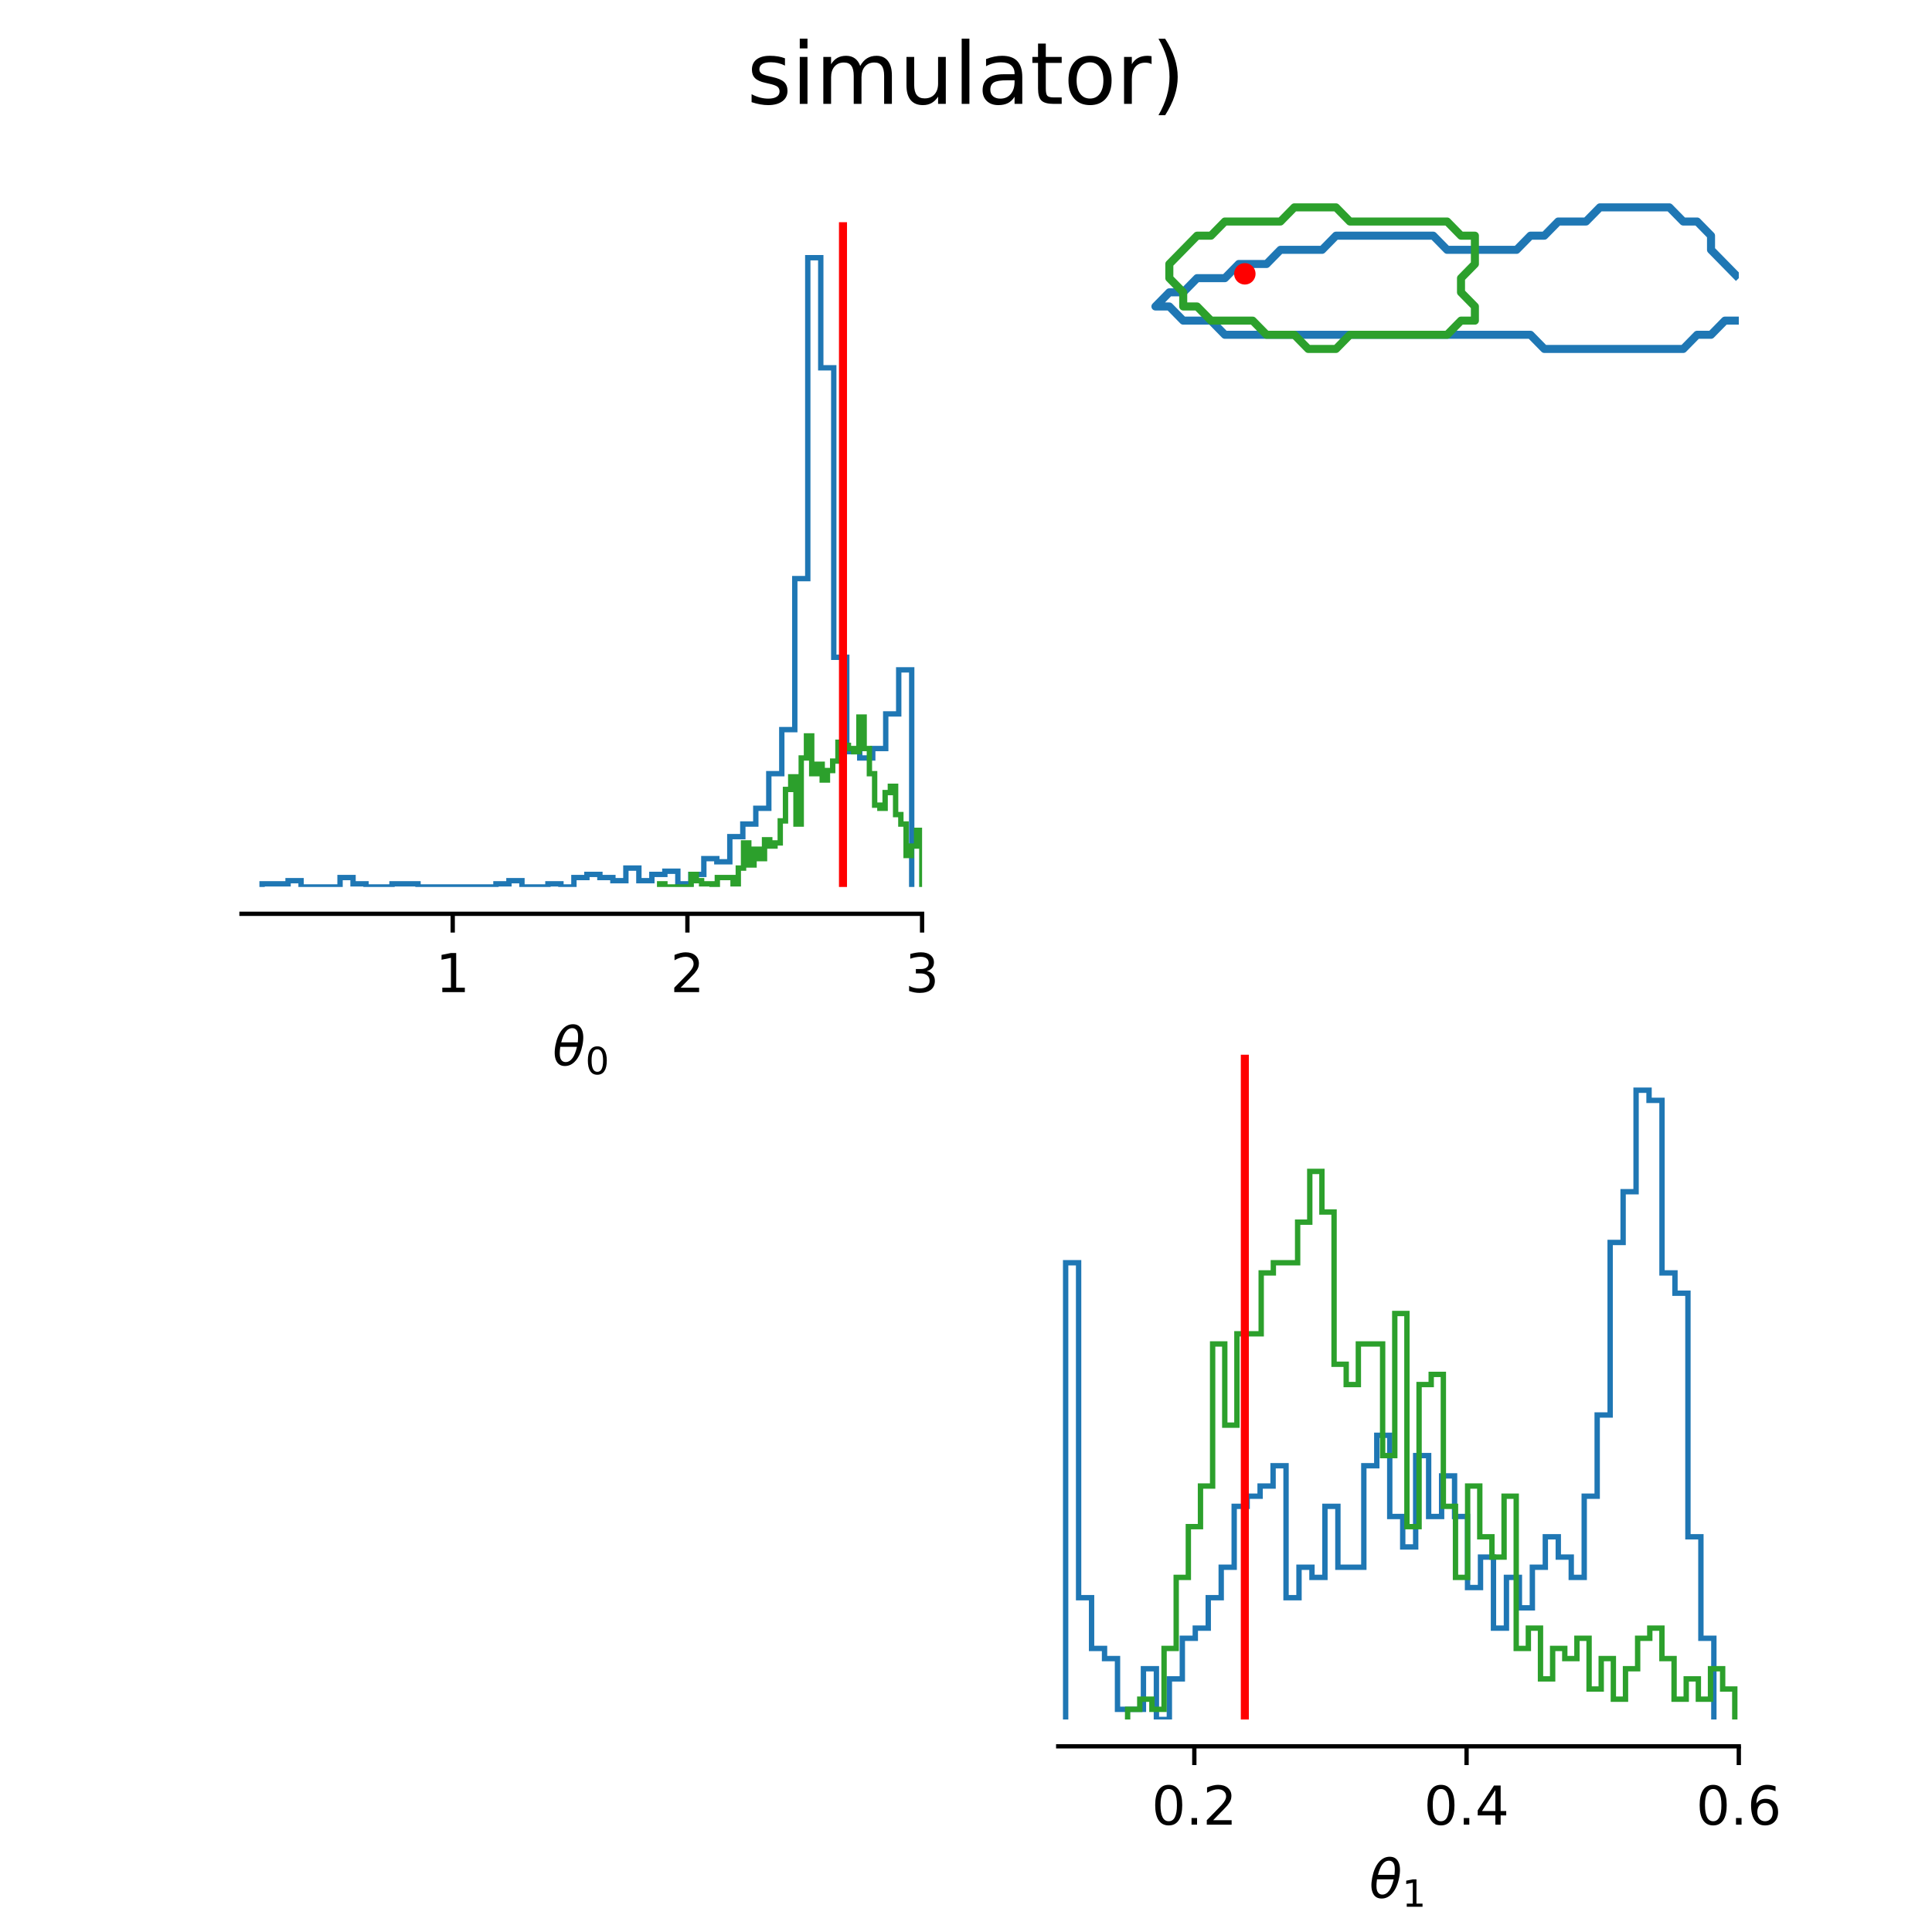
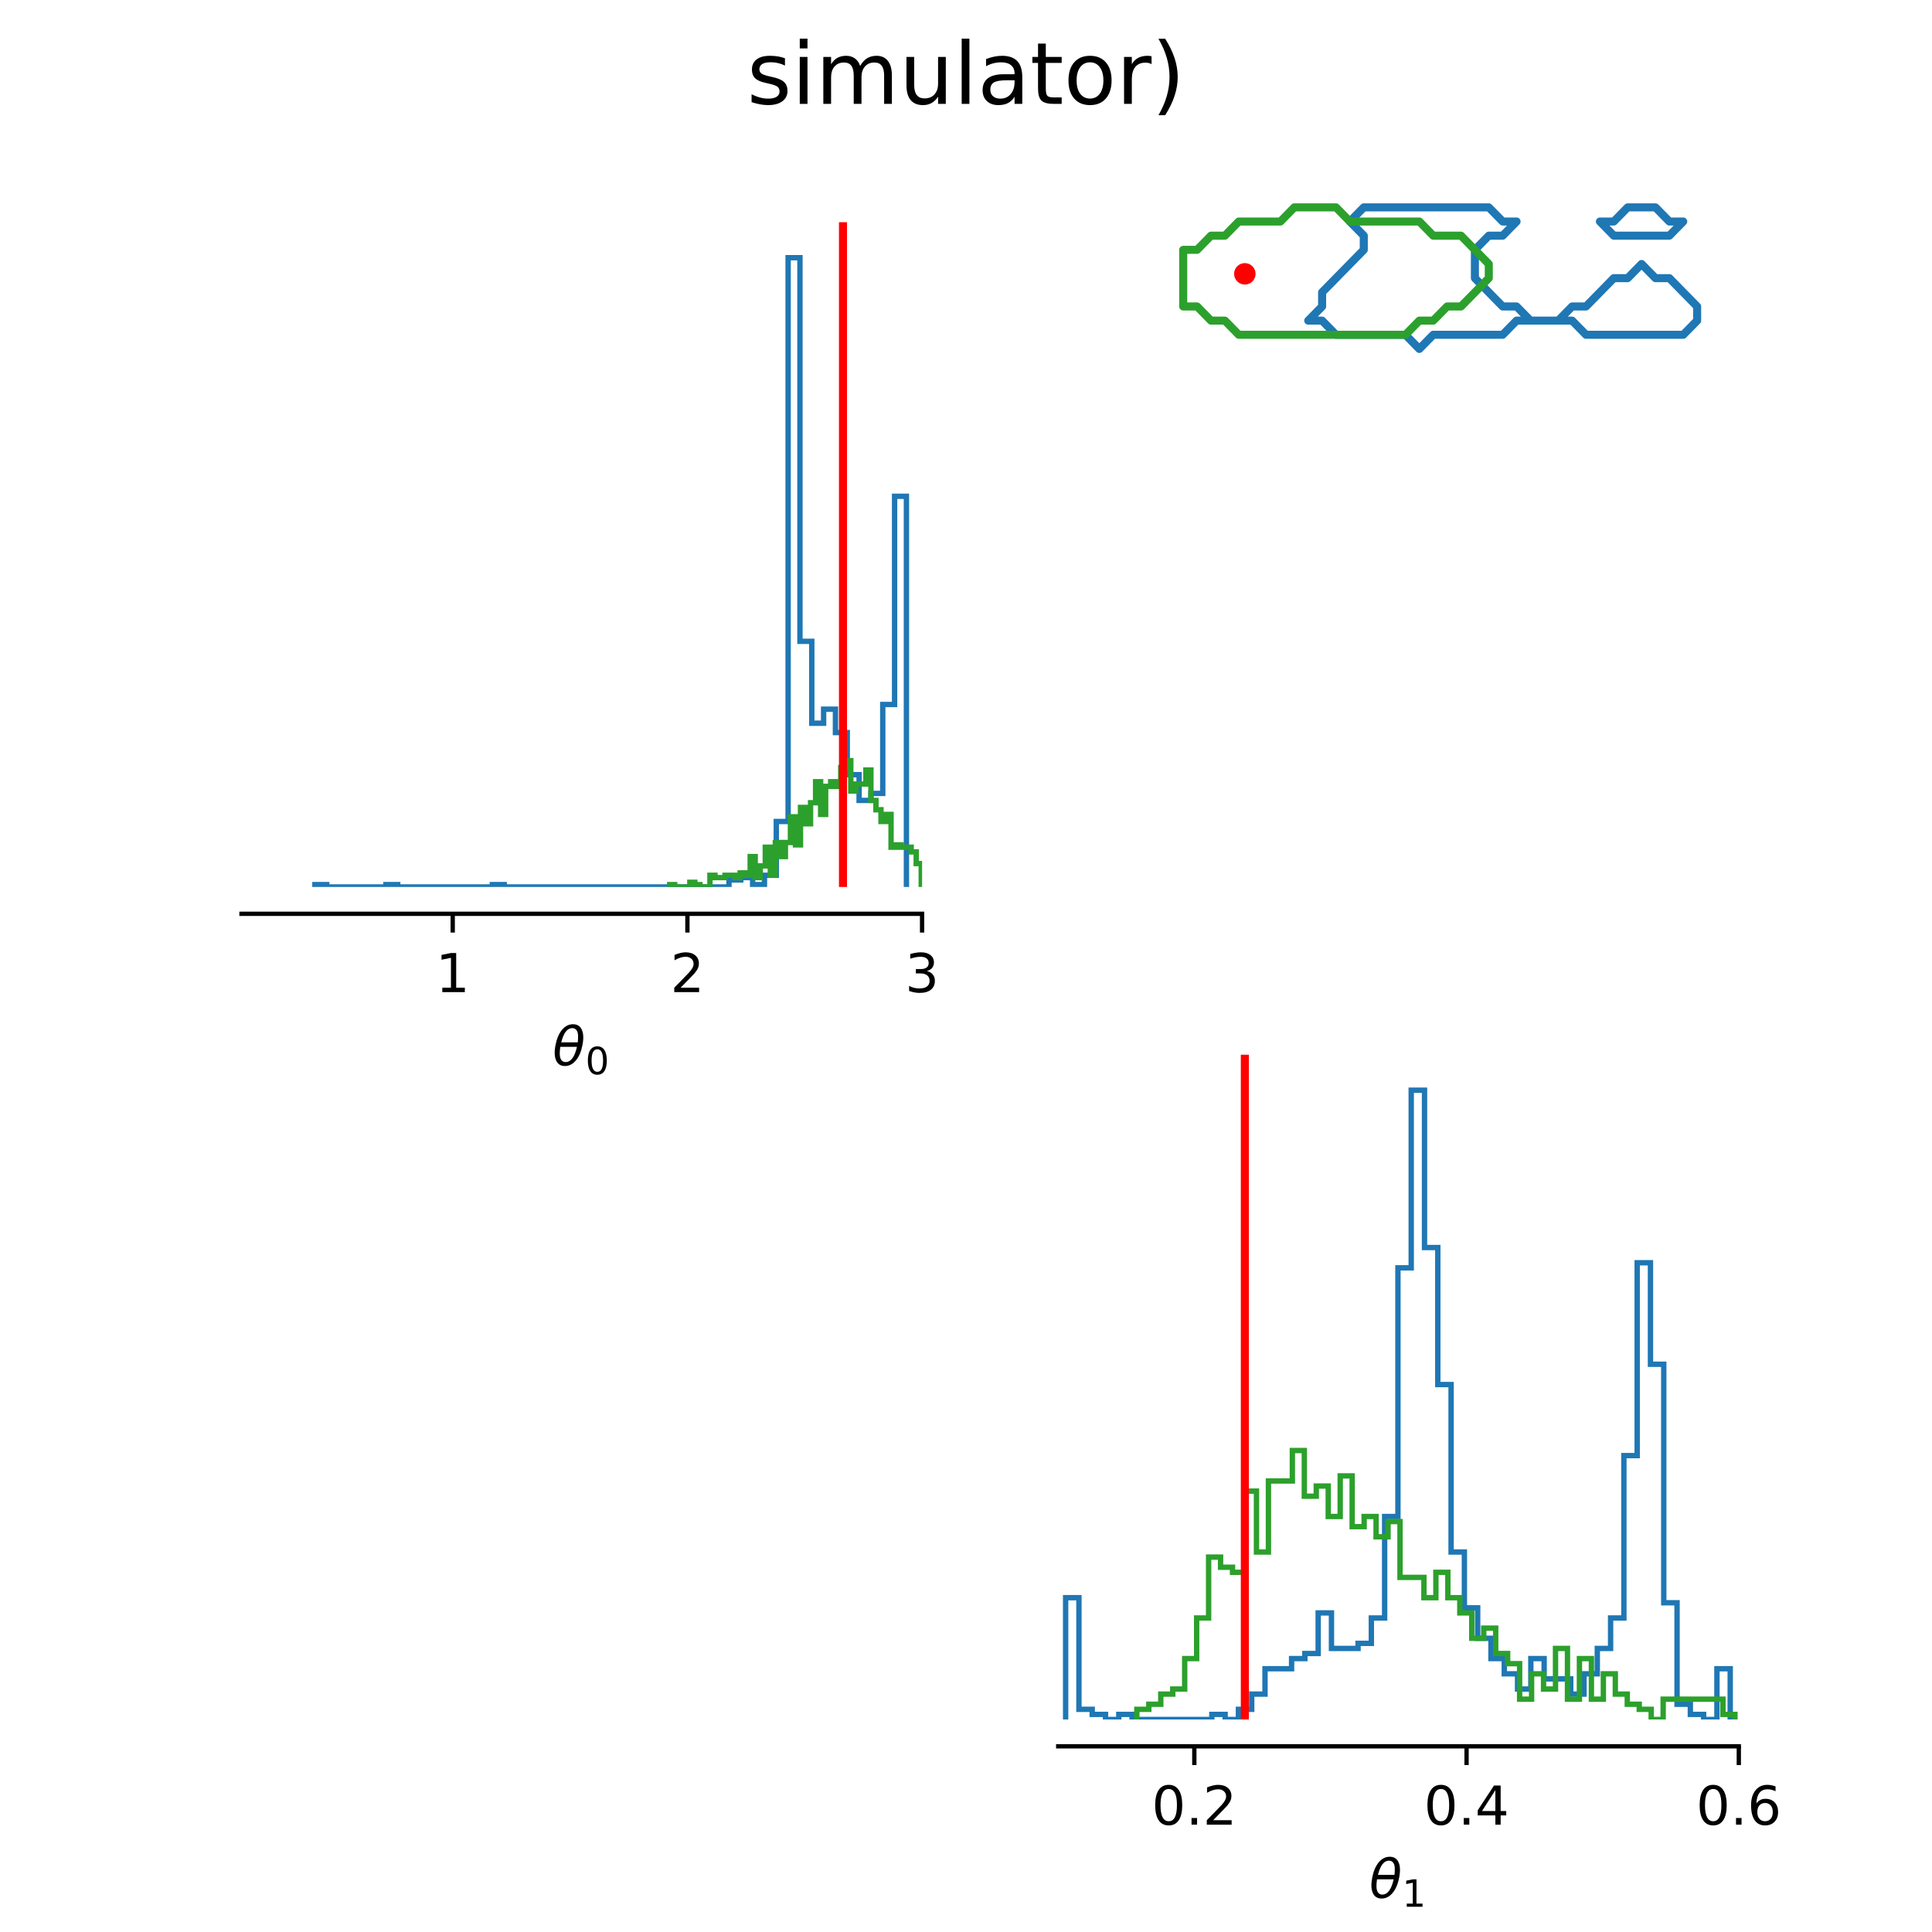
<svg xmlns="http://www.w3.org/2000/svg" xmlns:xlink="http://www.w3.org/1999/xlink" width="360pt" height="360pt" viewBox="0 0 360 360" version="1.1">
  <defs>
    <style type="text/css">*{stroke-linejoin: round; stroke-linecap: butt}</style>
  </defs>
  <g id="figure_1">
    <g id="patch_1">
      <path d="M 0 360  L 360 360  L 360 0  L 0 0  z " style="fill: #ffffff" />
    </g>
    <g id="axes_1">
      <g id="patch_2">
        <path d="M 45 165.273  L 171.818 165.273  L 171.818 36  L 45 36  z " style="fill: #ffffff" />
      </g>
      <g id="matplotlib.axis_1">
        <g id="xtick_1">
          <g id="line2d_1">
            <defs>
-               <path id="m282a3350d0" d="M 0 0  L 0 3.5  " style="stroke: #000000; stroke-width: 0.8" />
+               <path id="m3ed7bc5bb8" d="M 0 0  L 0 3.5  " style="stroke: #000000; stroke-width: 0.8" />
            </defs>
            <g>
-               <use xlink:href="#m282a3350d0" x="84.357" y="170.273" style="stroke: #000000; stroke-width: 0.8" />
+               <use xlink:href="#m3ed7bc5bb8" x="84.357" y="170.273" style="stroke: #000000; stroke-width: 0.8" />
            </g>
          </g>
          <g id="text_1">
            <g transform="translate(81.17612 184.8712) scale(0.1 -0.1)">
              <defs>
                <path id="DejaVuSans-31" d="M 794 531  L 1825 531  L 1825 4091  L 703 3866  L 703 4441  L 1819 4666  L 2450 4666  L 2450 531  L 3481 531  L 3481 0  L 794 0  L 794 531  z " transform="scale(0.015625)" />
              </defs>
              <use xlink:href="#DejaVuSans-31" />
            </g>
          </g>
        </g>
        <g id="xtick_2">
          <g id="line2d_2">
            <g>
-               <use xlink:href="#m282a3350d0" x="128.088" y="170.273" style="stroke: #000000; stroke-width: 0.8" />
+               <use xlink:href="#m3ed7bc5bb8" x="128.088" y="170.273" style="stroke: #000000; stroke-width: 0.8" />
            </g>
          </g>
          <g id="text_2">
            <g transform="translate(124.9065 184.8712) scale(0.1 -0.1)">
              <defs>
                <path id="DejaVuSans-32" d="M 1228 531  L 3431 531  L 3431 0  L 469 0  L 469 531  Q 828 903 1448 1529  Q 2069 2156 2228 2338  Q 2531 2678 2651 2914  Q 2772 3150 2772 3378  Q 2772 3750 2511 3984  Q 2250 4219 1831 4219  Q 1534 4219 1204 4116  Q 875 4013 500 3803  L 500 4441  Q 881 4594 1212 4672  Q 1544 4750 1819 4750  Q 2544 4750 2975 4387  Q 3406 4025 3406 3419  Q 3406 3131 3298 2873  Q 3191 2616 2906 2266  Q 2828 2175 2409 1742  Q 1991 1309 1228 531  z " transform="scale(0.015625)" />
              </defs>
              <use xlink:href="#DejaVuSans-32" />
            </g>
          </g>
        </g>
        <g id="xtick_3">
          <g id="line2d_3">
            <g>
-               <use xlink:href="#m282a3350d0" x="171.818" y="170.273" style="stroke: #000000; stroke-width: 0.8" />
+               <use xlink:href="#m3ed7bc5bb8" x="171.818" y="170.273" style="stroke: #000000; stroke-width: 0.8" />
            </g>
          </g>
          <g id="text_3">
            <g transform="translate(168.6369 184.8712) scale(0.1 -0.1)">
              <defs>
                <path id="DejaVuSans-33" d="M 2597 2516  Q 3050 2419 3304 2112  Q 3559 1806 3559 1356  Q 3559 666 3084 287  Q 2609 -91 1734 -91  Q 1441 -91 1130 -33  Q 819 25 488 141  L 488 750  Q 750 597 1062 519  Q 1375 441 1716 441  Q 2309 441 2620 675  Q 2931 909 2931 1356  Q 2931 1769 2642 2001  Q 2353 2234 1838 2234  L 1294 2234  L 1294 2753  L 1863 2753  Q 2328 2753 2575 2939  Q 2822 3125 2822 3475  Q 2822 3834 2567 4026  Q 2313 4219 1838 4219  Q 1578 4219 1281 4162  Q 984 4106 628 3988  L 628 4550  Q 988 4650 1302 4700  Q 1616 4750 1894 4750  Q 2613 4750 3031 4423  Q 3450 4097 3450 3541  Q 3450 3153 3228 2886  Q 3006 2619 2597 2516  z " transform="scale(0.015625)" />
              </defs>
              <use xlink:href="#DejaVuSans-33" />
            </g>
          </g>
        </g>
        <g id="text_4">
          <g transform="translate(102.9591 198.5493) scale(0.1 -0.1)">
            <defs>
              <path id="DejaVuSans-Oblique-3b8" d="M 2913 2219  L 925 2219  Q 791 1284 928 888  Q 1100 400 1566 400  Q 2034 400 2391 891  Q 2703 1322 2913 2219  z M 3009 2750  Q 3094 3638 2984 3950  Q 2813 4444 2353 4444  Q 1875 4444 1525 3956  Q 1250 3563 1034 2750  L 3009 2750  z M 2444 4913  Q 3194 4913 3494 4250  Q 3794 3591 3566 2422  Q 3341 1256 2781 594  Q 2225 -72 1475 -72  Q 722 -72 425 594  Q 128 1256 353 2422  Q 581 3591 1134 4250  Q 1691 4913 2444 4913  z " transform="scale(0.015625)" />
              <path id="DejaVuSans-30" d="M 2034 4250  Q 1547 4250 1301 3770  Q 1056 3291 1056 2328  Q 1056 1369 1301 889  Q 1547 409 2034 409  Q 2525 409 2770 889  Q 3016 1369 3016 2328  Q 3016 3291 2770 3770  Q 2525 4250 2034 4250  z M 2034 4750  Q 2819 4750 3233 4129  Q 3647 3509 3647 2328  Q 3647 1150 3233 529  Q 2819 -91 2034 -91  Q 1250 -91 836 529  Q 422 1150 422 2328  Q 422 3509 836 4129  Q 1250 4750 2034 4750  z " transform="scale(0.015625)" />
            </defs>
            <use xlink:href="#DejaVuSans-Oblique-3b8" transform="translate(0 0.234375)" />
            <use xlink:href="#DejaVuSans-30" transform="translate(61.18164 -16.17188) scale(0.7)" />
          </g>
        </g>
      </g>
      <g id="matplotlib.axis_2">
        <g id="ytick_1" />
        <g id="ytick_2" />
        <g id="ytick_3" />
        <g id="ytick_4" />
        <g id="ytick_5" />
+         <g id="ytick_6" />
      </g>
      <g id="patch_3">
-         <path d="M 48.837 165.273  L 48.837 164.686  L 51.258 164.686  L 51.258 164.686  L 53.679 164.686  L 53.679 164.1  L 56.1 164.1  L 56.1 165.273  L 58.521 165.273  L 58.521 165.273  L 60.942 165.273  L 60.942 165.273  L 63.363 165.273  L 63.363 163.514  L 65.784 163.514  L 65.784 164.686  L 68.205 164.686  L 68.205 165.273  L 70.626 165.273  L 70.626 165.273  L 73.047 165.273  L 73.047 164.686  L 75.467 164.686  L 75.467 164.686  L 77.888 164.686  L 77.888 165.273  L 80.309 165.273  L 80.309 165.273  L 82.73 165.273  L 82.73 165.273  L 85.151 165.273  L 85.151 165.273  L 87.572 165.273  L 87.572 165.273  L 89.993 165.273  L 89.993 165.273  L 92.414 165.273  L 92.414 164.686  L 94.835 164.686  L 94.835 164.1  L 97.256 164.1  L 97.256 165.273  L 99.677 165.273  L 99.677 165.273  L 102.098 165.273  L 102.098 164.686  L 104.519 164.686  L 104.519 165.273  L 106.94 165.273  L 106.94 163.514  L 109.361 163.514  L 109.361 162.928  L 111.782 162.928  L 111.782 163.514  L 114.203 163.514  L 114.203 164.1  L 116.624 164.1  L 116.624 161.755  L 119.045 161.755  L 119.045 164.1  L 121.465 164.1  L 121.465 162.928  L 123.886 162.928  L 123.886 162.341  L 126.307 162.341  L 126.307 164.686  L 128.728 164.686  L 128.728 162.928  L 131.149 162.928  L 131.149 159.996  L 133.57 159.996  L 133.57 160.583  L 135.991 160.583  L 135.991 155.892  L 138.412 155.892  L 138.412 153.547  L 140.833 153.547  L 140.833 150.616  L 143.254 150.616  L 143.254 144.167  L 145.675 144.167  L 145.675 135.959  L 148.096 135.959  L 148.096 107.818  L 150.517 107.818  L 150.517 48.019  L 152.938 48.019  L 152.938 68.538  L 155.359 68.538  L 155.359 122.475  L 157.78 122.475  L 157.78 140.063  L 160.201 140.063  L 160.201 141.236  L 162.622 141.236  L 162.622 139.477  L 165.043 139.477  L 165.043 133.028  L 167.463 133.028  L 167.463 124.82  L 169.884 124.82  L 169.884 165.273  " clip-path="url(#pde98568a57)" style="fill: none; stroke: #1f77b4; stroke-linejoin: miter" />
+         <path d="M 58.68 165.273  L 58.68 164.837  L 60.884 164.837  L 60.884 165.273  L 63.089 165.273  L 63.089 165.273  L 65.293 165.273  L 65.293 165.273  L 67.497 165.273  L 67.497 165.273  L 69.702 165.273  L 69.702 165.273  L 71.906 165.273  L 71.906 164.837  L 74.11 164.837  L 74.11 165.273  L 76.315 165.273  L 76.315 165.273  L 78.519 165.273  L 78.519 165.273  L 80.724 165.273  L 80.724 165.273  L 82.928 165.273  L 82.928 165.273  L 85.132 165.273  L 85.132 165.273  L 87.337 165.273  L 87.337 165.273  L 89.541 165.273  L 89.541 165.273  L 91.745 165.273  L 91.745 164.837  L 93.95 164.837  L 93.95 165.273  L 96.154 165.273  L 96.154 165.273  L 98.358 165.273  L 98.358 165.273  L 100.563 165.273  L 100.563 165.273  L 102.767 165.273  L 102.767 165.273  L 104.972 165.273  L 104.972 165.273  L 107.176 165.273  L 107.176 165.273  L 109.38 165.273  L 109.38 165.273  L 111.585 165.273  L 111.585 165.273  L 113.789 165.273  L 113.789 165.273  L 115.993 165.273  L 115.993 165.273  L 118.198 165.273  L 118.198 165.273  L 120.402 165.273  L 120.402 165.273  L 122.606 165.273  L 122.606 165.273  L 124.811 165.273  L 124.811 165.273  L 127.015 165.273  L 127.015 165.273  L 129.22 165.273  L 129.22 165.273  L 131.424 165.273  L 131.424 165.273  L 133.628 165.273  L 133.628 165.273  L 135.833 165.273  L 135.833 163.965  L 138.037 163.965  L 138.037 163.529  L 140.241 163.529  L 140.241 164.837  L 142.446 164.837  L 142.446 163.093  L 144.65 163.093  L 144.65 153.068  L 146.854 153.068  L 146.854 48.019  L 149.059 48.019  L 149.059 119.504  L 151.263 119.504  L 151.263 134.76  L 153.468 134.76  L 153.468 132.145  L 155.672 132.145  L 155.672 136.504  L 157.876 136.504  L 157.876 144.35  L 160.081 144.35  L 160.081 149.145  L 162.285 149.145  L 162.285 147.837  L 164.489 147.837  L 164.489 131.273  L 166.694 131.273  L 166.694 92.479  L 168.898 92.479  L 168.898 165.273  " clip-path="url(#p74fee26014)" style="fill: none; stroke: #1f77b4; stroke-linejoin: miter" />
      </g>
      <g id="patch_4">
-         <path d="M 122.916 165.273  L 122.916 164.686  L 123.893 164.686  L 123.893 165.273  L 124.87 165.273  L 124.87 165.273  L 125.848 165.273  L 125.848 165.273  L 126.825 165.273  L 126.825 165.273  L 127.802 165.273  L 127.802 165.273  L 128.779 165.273  L 128.779 162.928  L 129.756 162.928  L 129.756 164.1  L 130.733 164.1  L 130.733 164.686  L 131.71 164.686  L 131.71 164.686  L 132.687 164.686  L 132.687 165.273  L 133.664 165.273  L 133.664 163.514  L 134.641 163.514  L 134.641 163.514  L 135.618 163.514  L 135.618 163.514  L 136.595 163.514  L 136.595 164.686  L 137.572 164.686  L 137.572 161.755  L 138.549 161.755  L 138.549 157.065  L 139.526 157.065  L 139.526 161.169  L 140.504 161.169  L 140.504 158.237  L 141.481 158.237  L 141.481 159.996  L 142.458 159.996  L 142.458 156.479  L 143.435 156.479  L 143.435 157.651  L 144.412 157.651  L 144.412 157.065  L 145.389 157.065  L 145.389 152.961  L 146.366 152.961  L 146.366 147.098  L 147.343 147.098  L 147.343 144.753  L 148.32 144.753  L 148.32 153.547  L 149.297 153.547  L 149.297 141.236  L 150.274 141.236  L 150.274 137.132  L 151.251 137.132  L 151.251 144.167  L 152.228 144.167  L 152.228 142.408  L 153.205 142.408  L 153.205 145.34  L 154.182 145.34  L 154.182 143.581  L 155.159 143.581  L 155.159 141.822  L 156.137 141.822  L 156.137 138.304  L 157.114 138.304  L 157.114 138.891  L 158.091 138.891  L 158.091 139.477  L 159.068 139.477  L 159.068 140.063  L 160.045 140.063  L 160.045 133.614  L 161.022 133.614  L 161.022 139.477  L 161.999 139.477  L 161.999 144.167  L 162.976 144.167  L 162.976 150.03  L 163.953 150.03  L 163.953 150.616  L 164.93 150.616  L 164.93 147.685  L 165.907 147.685  L 165.907 146.512  L 166.884 146.512  L 166.884 151.788  L 167.861 151.788  L 167.861 153.547  L 168.838 153.547  L 168.838 159.41  L 169.815 159.41  L 169.815 157.651  L 170.793 157.651  L 170.793 154.72  L 171.77 154.72  L 171.77 165.273  " clip-path="url(#pde98568a57)" style="fill: none; stroke: #2ca02c; stroke-linejoin: miter" />
+         <path d="M 124.787 165.273  L 124.787 164.837  L 125.725 164.837  L 125.725 165.273  L 126.662 165.273  L 126.662 165.273  L 127.6 165.273  L 127.6 165.273  L 128.537 165.273  L 128.537 164.401  L 129.475 164.401  L 129.475 164.837  L 130.412 164.837  L 130.412 165.273  L 131.35 165.273  L 131.35 165.273  L 132.287 165.273  L 132.287 163.093  L 133.224 163.093  L 133.224 163.529  L 134.162 163.529  L 134.162 163.529  L 135.099 163.529  L 135.099 163.093  L 136.037 163.093  L 136.037 163.093  L 136.974 163.093  L 136.974 163.529  L 137.912 163.529  L 137.912 162.657  L 138.849 162.657  L 138.849 163.093  L 139.786 163.093  L 139.786 159.606  L 140.724 159.606  L 140.724 163.529  L 141.661 163.529  L 141.661 161.35  L 142.599 161.35  L 142.599 157.863  L 143.536 157.863  L 143.536 163.093  L 144.474 163.093  L 144.474 156.991  L 145.411 156.991  L 145.411 159.606  L 146.349 159.606  L 146.349 156.991  L 147.286 156.991  L 147.286 152.196  L 148.223 152.196  L 148.223 157.427  L 149.161 157.427  L 149.161 150.452  L 150.098 150.452  L 150.098 153.504  L 151.036 153.504  L 151.036 149.581  L 151.973 149.581  L 151.973 145.658  L 152.911 145.658  L 152.911 151.76  L 153.848 151.76  L 153.848 146.529  L 154.785 146.529  L 154.785 145.658  L 155.723 145.658  L 155.723 146.529  L 156.66 146.529  L 156.66 143.042  L 157.598 143.042  L 157.598 141.735  L 158.535 141.735  L 158.535 147.401  L 159.473 147.401  L 159.473 146.094  L 160.41 146.094  L 160.41 146.094  L 161.347 146.094  L 161.347 143.478  L 162.285 143.478  L 162.285 149.145  L 163.222 149.145  L 163.222 150.888  L 164.16 150.888  L 164.16 153.068  L 165.097 153.068  L 165.097 151.76  L 166.035 151.76  L 166.035 157.863  L 166.972 157.863  L 166.972 157.427  L 167.91 157.427  L 167.91 157.863  L 168.847 157.863  L 168.847 157.863  L 169.784 157.863  L 169.784 158.734  L 170.722 158.734  L 170.722 160.914  L 171.659 160.914  L 171.659 165.273  " clip-path="url(#p74fee26014)" style="fill: none; stroke: #2ca02c; stroke-linejoin: miter" />
      </g>
      <g id="line2d_4">
-         <path d="M 157.078 165.273  L 157.078 42.156  " clip-path="url(#pde98568a57)" style="fill: none; stroke: #ff0000; stroke-width: 1.5; stroke-linecap: square" />
+         <path d="M 157.078 165.273  L 157.078 42.156  " clip-path="url(#p74fee26014)" style="fill: none; stroke: #ff0000; stroke-width: 1.5; stroke-linecap: square" />
      </g>
      <g id="patch_5">
        <path d="M 45 170.273  L 171.818 170.273  " style="fill: none; stroke: #000000; stroke-width: 0.8; stroke-linejoin: miter; stroke-linecap: square" />
      </g>
    </g>
    <g id="axes_2">
      <g id="patch_6">
        <path d="M 197.182 165.273  L 324 165.273  L 324 36  L 197.182 36  z " style="fill: #ffffff" />
      </g>
      <g id="matplotlib.axis_3">
        <g id="xtick_4" />
        <g id="xtick_5" />
        <g id="xtick_6" />
      </g>
      <g id="matplotlib.axis_4">
-         <g id="ytick_6" />
        <g id="ytick_7" />
        <g id="ytick_8" />
        <g id="ytick_9" />
        <g id="ytick_10" />
        <g id="ytick_11" />
+         <g id="ytick_12" />
      </g>
      <g id="QuadContourSet_1">
-         <path d="M 324 59.744  L 321.412 59.744  L 318.824 62.382  L 318.824 62.382  L 316.236 62.382  L 313.647 65.02  L 313.647 65.02  L 311.059 65.02  L 308.471 65.02  L 305.883 65.02  L 303.295 65.02  L 300.707 65.02  L 298.119 65.02  L 295.531 65.02  L 292.942 65.02  L 290.354 65.02  L 287.766 65.02  L 287.766 65.02  L 285.178 62.382  L 282.59 62.382  L 280.002 62.382  L 277.414 62.382  L 274.826 62.382  L 272.237 62.382  L 269.649 62.382  L 267.061 62.382  L 264.473 62.382  L 261.885 62.382  L 259.297 62.382  L 256.709 62.382  L 254.121 62.382  L 251.532 62.382  L 248.944 62.382  L 246.356 62.382  L 243.768 62.382  L 241.18 62.382  L 238.592 62.382  L 236.004 62.382  L 233.416 62.382  L 230.827 62.382  L 228.239 62.382  L 228.239 62.382  L 225.651 59.744  L 223.063 59.744  L 220.475 59.744  L 220.475 59.744  L 217.887 57.106  L 215.299 57.106  L 215.299 57.106  L 215.299 57.106  L 217.887 54.468  L 217.887 54.468  L 220.475 54.468  L 223.063 51.829  L 223.063 51.829  L 225.651 51.829  L 228.239 51.829  L 230.827 49.191  L 230.827 49.191  L 233.416 49.191  L 236.004 49.191  L 238.592 46.553  L 238.592 46.553  L 241.18 46.553  L 243.768 46.553  L 246.356 46.553  L 248.944 43.915  L 248.944 43.915  L 251.532 43.915  L 254.121 43.915  L 256.709 43.915  L 259.297 43.915  L 261.885 43.915  L 264.473 43.915  L 267.061 43.915  L 267.061 43.915  L 269.649 46.553  L 272.237 46.553  L 274.826 46.553  L 277.414 46.553  L 280.002 46.553  L 282.59 46.553  L 285.178 43.915  L 285.178 43.915  L 287.766 43.915  L 290.354 41.276  L 290.354 41.276  L 292.942 41.276  L 295.531 41.276  L 298.119 38.638  L 298.119 38.638  L 300.707 38.638  L 303.295 38.638  L 305.883 38.638  L 308.471 38.638  L 311.059 38.638  L 311.059 38.638  L 313.647 41.276  L 316.236 41.276  L 316.236 41.276  L 318.824 43.915  L 318.824 43.915  L 318.824 46.553  L 321.412 49.191  L 321.412 49.191  L 324 51.829  " clip-path="url(#p09c10480fb)" style="fill: none; stroke: #1f77b4; stroke-width: 1.5" />
+         <path d="M 264.473 65.02  L 264.473 65.02  L 261.885 62.382  L 259.297 62.382  L 256.709 62.382  L 254.121 62.382  L 251.532 62.382  L 248.944 62.382  L 248.944 62.382  L 246.356 59.744  L 243.768 59.744  L 243.768 59.744  L 243.768 59.744  L 246.356 57.106  L 246.356 54.468  L 246.356 54.468  L 248.944 51.829  L 248.944 51.829  L 251.532 49.191  L 251.532 49.191  L 254.121 46.553  L 254.121 43.915  L 251.532 41.276  L 251.532 41.276  L 251.532 41.276  L 254.121 38.638  L 254.121 38.638  L 256.709 38.638  L 259.297 38.638  L 261.885 38.638  L 264.473 38.638  L 267.061 38.638  L 269.649 38.638  L 272.237 38.638  L 274.826 38.638  L 277.414 38.638  L 277.414 38.638  L 280.002 41.276  L 282.59 41.276  L 282.59 41.276  L 282.59 41.276  L 280.002 43.915  L 280.002 43.915  L 277.414 43.915  L 274.826 46.553  L 274.826 49.191  L 274.826 51.829  L 277.414 54.468  L 277.414 54.468  L 280.002 57.106  L 282.59 57.106  L 282.59 57.106  L 285.178 59.744  L 287.766 59.744  L 290.354 59.744  L 292.942 57.106  L 292.942 57.106  L 295.531 57.106  L 298.119 54.468  L 298.119 54.468  L 300.707 51.829  L 300.707 51.829  L 303.295 51.829  L 305.883 49.191  L 305.883 49.191  L 305.883 49.191  L 308.471 51.829  L 311.059 51.829  L 311.059 51.829  L 313.647 54.468  L 313.647 54.468  L 316.236 57.106  L 316.236 57.106  L 316.236 59.744  L 316.236 59.744  L 313.647 62.382  L 313.647 62.382  L 311.059 62.382  L 308.471 62.382  L 305.883 62.382  L 303.295 62.382  L 300.707 62.382  L 298.119 62.382  L 295.531 62.382  L 295.531 62.382  L 292.942 59.744  L 290.354 59.744  L 287.766 59.744  L 285.178 59.744  L 282.59 59.744  L 280.002 62.382  L 280.002 62.382  L 277.414 62.382  L 274.826 62.382  L 272.237 62.382  L 269.649 62.382  L 267.061 62.382  L 264.473 65.02  L 264.473 65.02  z M 300.707 43.915  L 300.707 43.915  L 298.119 41.276  L 298.119 41.276  L 298.119 41.276  L 300.707 41.276  L 303.295 38.638  L 303.295 38.638  L 305.883 38.638  L 308.471 38.638  L 308.471 38.638  L 311.059 41.276  L 313.647 41.276  L 313.647 41.276  L 313.647 41.276  L 311.059 43.915  L 311.059 43.915  L 308.471 43.915  L 305.883 43.915  L 303.295 43.915  L 300.707 43.915  z " clip-path="url(#p79d65ad1d4)" style="fill: none; stroke: #1f77b4; stroke-width: 1.5" />
      </g>
      <g id="QuadContourSet_2">
-         <path d="M 243.768 65.02  L 243.768 65.02  L 241.18 62.382  L 238.592 62.382  L 236.004 62.382  L 236.004 62.382  L 233.416 59.744  L 230.827 59.744  L 228.239 59.744  L 225.651 59.744  L 225.651 59.744  L 223.063 57.106  L 220.475 57.106  L 220.475 57.106  L 220.475 54.468  L 217.887 51.829  L 217.887 51.829  L 217.887 49.191  L 217.887 49.191  L 220.475 46.553  L 220.475 46.553  L 223.063 43.915  L 223.063 43.915  L 225.651 43.915  L 228.239 41.276  L 228.239 41.276  L 230.827 41.276  L 233.416 41.276  L 236.004 41.276  L 238.592 41.276  L 241.18 38.638  L 241.18 38.638  L 243.768 38.638  L 246.356 38.638  L 248.944 38.638  L 248.944 38.638  L 251.532 41.276  L 254.121 41.276  L 256.709 41.276  L 259.297 41.276  L 261.885 41.276  L 264.473 41.276  L 267.061 41.276  L 269.649 41.276  L 269.649 41.276  L 272.237 43.915  L 274.826 43.915  L 274.826 43.915  L 274.826 46.553  L 274.826 49.191  L 274.826 49.191  L 272.237 51.829  L 272.237 54.468  L 274.826 57.106  L 274.826 57.106  L 274.826 59.744  L 274.826 59.744  L 272.237 59.744  L 269.649 62.382  L 269.649 62.382  L 267.061 62.382  L 264.473 62.382  L 261.885 62.382  L 259.297 62.382  L 256.709 62.382  L 254.121 62.382  L 251.532 62.382  L 248.944 65.02  L 248.944 65.02  L 246.356 65.02  L 243.768 65.02  z " clip-path="url(#p09c10480fb)" style="fill: none; stroke: #2ca02c; stroke-width: 1.5" />
+         <path d="M 230.827 62.382  L 230.827 62.382  L 228.239 59.744  L 225.651 59.744  L 225.651 59.744  L 223.063 57.106  L 220.475 57.106  L 220.475 57.106  L 220.475 54.468  L 220.475 51.829  L 220.475 49.191  L 220.475 46.553  L 220.475 46.553  L 223.063 46.553  L 225.651 43.915  L 225.651 43.915  L 228.239 43.915  L 230.827 41.276  L 230.827 41.276  L 233.416 41.276  L 236.004 41.276  L 238.592 41.276  L 241.18 38.638  L 241.18 38.638  L 243.768 38.638  L 246.356 38.638  L 248.944 38.638  L 248.944 38.638  L 251.532 41.276  L 254.121 41.276  L 256.709 41.276  L 259.297 41.276  L 261.885 41.276  L 264.473 41.276  L 264.473 41.276  L 267.061 43.915  L 269.649 43.915  L 272.237 43.915  L 272.237 43.915  L 274.826 46.553  L 274.826 46.553  L 277.414 49.191  L 277.414 49.191  L 277.414 51.829  L 277.414 51.829  L 274.826 54.468  L 274.826 54.468  L 272.237 57.106  L 272.237 57.106  L 269.649 57.106  L 267.061 59.744  L 267.061 59.744  L 264.473 59.744  L 261.885 62.382  L 261.885 62.382  L 259.297 62.382  L 256.709 62.382  L 254.121 62.382  L 251.532 62.382  L 248.944 62.382  L 246.356 62.382  L 243.768 62.382  L 241.18 62.382  L 238.592 62.382  L 236.004 62.382  L 233.416 62.382  L 230.827 62.382  z " clip-path="url(#p79d65ad1d4)" style="fill: none; stroke: #2ca02c; stroke-width: 1.5" />
      </g>
      <g id="line2d_5">
-         <path d="M 231.958 51.025  " clip-path="url(#p09c10480fb)" style="fill: none; stroke: #ff0000; stroke-width: 1.5; stroke-linecap: square" />
+         <path d="M 231.958 51.025  " clip-path="url(#p79d65ad1d4)" style="fill: none; stroke: #ff0000; stroke-width: 1.5; stroke-linecap: square" />
        <defs>
-           <path id="m1905b91e88" d="M 0 1.5  C 0.398 1.5 0.779 1.342 1.061 1.061  C 1.342 0.779 1.5 0.398 1.5 0  C 1.5 -0.398 1.342 -0.779 1.061 -1.061  C 0.779 -1.342 0.398 -1.5 0 -1.5  C -0.398 -1.5 -0.779 -1.342 -1.061 -1.061  C -1.342 -0.779 -1.5 -0.398 -1.5 0  C -1.5 0.398 -1.342 0.779 -1.061 1.061  C -0.779 1.342 -0.398 1.5 0 1.5  z " style="stroke: #ff0000" />
+           <path id="m9275b7bd5c" d="M 0 1.5  C 0.398 1.5 0.779 1.342 1.061 1.061  C 1.342 0.779 1.5 0.398 1.5 0  C 1.5 -0.398 1.342 -0.779 1.061 -1.061  C 0.779 -1.342 0.398 -1.5 0 -1.5  C -0.398 -1.5 -0.779 -1.342 -1.061 -1.061  C -1.342 -0.779 -1.5 -0.398 -1.5 0  C -1.5 0.398 -1.342 0.779 -1.061 1.061  C -0.779 1.342 -0.398 1.5 0 1.5  z " style="stroke: #ff0000" />
        </defs>
-         <g clip-path="url(#p09c10480fb)">
-           <use xlink:href="#m1905b91e88" x="231.958" y="51.025" style="fill: #ff0000; stroke: #ff0000" />
+         <g clip-path="url(#p79d65ad1d4)">
+           <use xlink:href="#m9275b7bd5c" x="231.958" y="51.025" style="fill: #ff0000; stroke: #ff0000" />
        </g>
      </g>
    </g>
    <g id="axes_3" />
    <g id="axes_4">
      <g id="patch_7">
        <path d="M 197.182 320.4  L 324 320.4  L 324 191.127  L 197.182 191.127  z " style="fill: #ffffff" />
      </g>
      <g id="matplotlib.axis_5">
        <g id="xtick_7">
          <g id="line2d_6">
            <g>
-               <use xlink:href="#m282a3350d0" x="222.545" y="325.4" style="stroke: #000000; stroke-width: 0.8" />
+               <use xlink:href="#m3ed7bc5bb8" x="222.545" y="325.4" style="stroke: #000000; stroke-width: 0.8" />
            </g>
          </g>
          <g id="text_5">
            <g transform="translate(214.5939 339.9984) scale(0.1 -0.1)">
              <defs>
                <path id="DejaVuSans-2e" d="M 684 794  L 1344 794  L 1344 0  L 684 0  L 684 794  z " transform="scale(0.015625)" />
              </defs>
              <use xlink:href="#DejaVuSans-30" />
              <use xlink:href="#DejaVuSans-2e" transform="translate(63.62305 0)" />
              <use xlink:href="#DejaVuSans-32" transform="translate(95.41016 0)" />
            </g>
          </g>
        </g>
        <g id="xtick_8">
          <g id="line2d_7">
            <g>
-               <use xlink:href="#m282a3350d0" x="273.273" y="325.4" style="stroke: #000000; stroke-width: 0.8" />
+               <use xlink:href="#m3ed7bc5bb8" x="273.273" y="325.4" style="stroke: #000000; stroke-width: 0.8" />
            </g>
          </g>
          <g id="text_6">
            <g transform="translate(265.3212 339.9984) scale(0.1 -0.1)">
              <defs>
                <path id="DejaVuSans-34" d="M 2419 4116  L 825 1625  L 2419 1625  L 2419 4116  z M 2253 4666  L 3047 4666  L 3047 1625  L 3713 1625  L 3713 1100  L 3047 1100  L 3047 0  L 2419 0  L 2419 1100  L 313 1100  L 313 1709  L 2253 4666  z " transform="scale(0.015625)" />
              </defs>
              <use xlink:href="#DejaVuSans-30" />
              <use xlink:href="#DejaVuSans-2e" transform="translate(63.62305 0)" />
              <use xlink:href="#DejaVuSans-34" transform="translate(95.41016 0)" />
            </g>
          </g>
        </g>
        <g id="xtick_9">
          <g id="line2d_8">
            <g>
-               <use xlink:href="#m282a3350d0" x="324" y="325.4" style="stroke: #000000; stroke-width: 0.8" />
+               <use xlink:href="#m3ed7bc5bb8" x="324" y="325.4" style="stroke: #000000; stroke-width: 0.8" />
            </g>
          </g>
          <g id="text_7">
            <g transform="translate(316.0484 339.9984) scale(0.1 -0.1)">
              <defs>
                <path id="DejaVuSans-36" d="M 2113 2584  Q 1688 2584 1439 2293  Q 1191 2003 1191 1497  Q 1191 994 1439 701  Q 1688 409 2113 409  Q 2538 409 2786 701  Q 3034 994 3034 1497  Q 3034 2003 2786 2293  Q 2538 2584 2113 2584  z M 3366 4563  L 3366 3988  Q 3128 4100 2886 4159  Q 2644 4219 2406 4219  Q 1781 4219 1451 3797  Q 1122 3375 1075 2522  Q 1259 2794 1537 2939  Q 1816 3084 2150 3084  Q 2853 3084 3261 2657  Q 3669 2231 3669 1497  Q 3669 778 3244 343  Q 2819 -91 2113 -91  Q 1303 -91 875 529  Q 447 1150 447 2328  Q 447 3434 972 4092  Q 1497 4750 2381 4750  Q 2619 4750 2861 4703  Q 3103 4656 3366 4563  z " transform="scale(0.015625)" />
              </defs>
              <use xlink:href="#DejaVuSans-30" />
              <use xlink:href="#DejaVuSans-2e" transform="translate(63.62305 0)" />
              <use xlink:href="#DejaVuSans-36" transform="translate(95.41016 0)" />
            </g>
          </g>
        </g>
        <g id="text_8">
          <g transform="translate(255.1409 353.6766) scale(0.1 -0.1)">
            <use xlink:href="#DejaVuSans-Oblique-3b8" transform="translate(0 0.234375)" />
            <use xlink:href="#DejaVuSans-31" transform="translate(61.18164 -16.17188) scale(0.7)" />
          </g>
        </g>
      </g>
      <g id="matplotlib.axis_6">
-         <g id="ytick_12" />
        <g id="ytick_13" />
        <g id="ytick_14" />
        <g id="ytick_15" />
+         <g id="ytick_16" />
+         <g id="ytick_17" />
+         <g id="ytick_18" />
      </g>
      <g id="patch_8">
-         <path d="M 198.567 320.4  L 198.567 235.296  L 200.983 235.296  L 200.983 297.706  L 203.399 297.706  L 203.399 307.162  L 205.814 307.162  L 205.814 309.053  L 208.23 309.053  L 208.23 318.509  L 210.646 318.509  L 210.646 318.509  L 213.062 318.509  L 213.062 310.944  L 215.477 310.944  L 215.477 320.4  L 217.893 320.4  L 217.893 312.835  L 220.309 312.835  L 220.309 305.27  L 222.724 305.27  L 222.724 303.379  L 225.14 303.379  L 225.14 297.706  L 227.556 297.706  L 227.556 292.032  L 229.972 292.032  L 229.972 280.685  L 232.387 280.685  L 232.387 278.794  L 234.803 278.794  L 234.803 276.902  L 237.219 276.902  L 237.219 273.12  L 239.634 273.12  L 239.634 297.706  L 242.05 297.706  L 242.05 292.032  L 244.466 292.032  L 244.466 293.923  L 246.881 293.923  L 246.881 280.685  L 249.297 280.685  L 249.297 292.032  L 251.713 292.032  L 251.713 292.032  L 254.129 292.032  L 254.129 273.12  L 256.544 273.12  L 256.544 267.447  L 258.96 267.447  L 258.96 282.576  L 261.376 282.576  L 261.376 288.25  L 263.791 288.25  L 263.791 271.229  L 266.207 271.229  L 266.207 282.576  L 268.623 282.576  L 268.623 275.011  L 271.038 275.011  L 271.038 282.576  L 273.454 282.576  L 273.454 295.814  L 275.87 295.814  L 275.87 290.141  L 278.286 290.141  L 278.286 303.379  L 280.701 303.379  L 280.701 293.923  L 283.117 293.923  L 283.117 299.597  L 285.533 299.597  L 285.533 292.032  L 287.948 292.032  L 287.948 286.358  L 290.364 286.358  L 290.364 290.141  L 292.78 290.141  L 292.78 293.923  L 295.195 293.923  L 295.195 278.794  L 297.611 278.794  L 297.611 263.664  L 300.027 263.664  L 300.027 231.514  L 302.443 231.514  L 302.443 222.058  L 304.858 222.058  L 304.858 203.146  L 307.274 203.146  L 307.274 205.037  L 309.69 205.037  L 309.69 237.187  L 312.105 237.187  L 312.105 240.97  L 314.521 240.97  L 314.521 286.358  L 316.937 286.358  L 316.937 305.27  L 319.352 305.27  L 319.352 320.4  " clip-path="url(#p12597b0304)" style="fill: none; stroke: #1f77b4; stroke-linejoin: miter" />
+         <path d="M 198.565 320.4  L 198.565 297.706  L 201.042 297.706  L 201.042 318.509  L 203.518 318.509  L 203.518 319.454  L 205.995 319.454  L 205.995 320.4  L 208.472 320.4  L 208.472 319.454  L 210.949 319.454  L 210.949 320.4  L 213.425 320.4  L 213.425 320.4  L 215.902 320.4  L 215.902 320.4  L 218.379 320.4  L 218.379 320.4  L 220.856 320.4  L 220.856 320.4  L 223.332 320.4  L 223.332 320.4  L 225.809 320.4  L 225.809 319.454  L 228.286 319.454  L 228.286 320.4  L 230.762 320.4  L 230.762 318.509  L 233.239 318.509  L 233.239 315.672  L 235.716 315.672  L 235.716 310.944  L 238.193 310.944  L 238.193 310.944  L 240.669 310.944  L 240.669 309.053  L 243.146 309.053  L 243.146 308.107  L 245.623 308.107  L 245.623 300.542  L 248.099 300.542  L 248.099 307.162  L 250.576 307.162  L 250.576 307.162  L 253.053 307.162  L 253.053 306.216  L 255.53 306.216  L 255.53 301.488  L 258.006 301.488  L 258.006 282.576  L 260.483 282.576  L 260.483 236.242  L 262.96 236.242  L 262.96 203.146  L 265.437 203.146  L 265.437 232.459  L 267.913 232.459  L 267.913 257.991  L 270.39 257.991  L 270.39 289.195  L 272.867 289.195  L 272.867 299.597  L 275.343 299.597  L 275.343 305.27  L 277.82 305.27  L 277.82 309.053  L 280.297 309.053  L 280.297 311.89  L 282.774 311.89  L 282.774 314.726  L 285.25 314.726  L 285.25 309.053  L 287.727 309.053  L 287.727 312.835  L 290.204 312.835  L 290.204 312.835  L 292.68 312.835  L 292.68 315.672  L 295.157 315.672  L 295.157 311.89  L 297.634 311.89  L 297.634 307.162  L 300.111 307.162  L 300.111 301.488  L 302.587 301.488  L 302.587 271.229  L 305.064 271.229  L 305.064 235.296  L 307.541 235.296  L 307.541 254.208  L 310.018 254.208  L 310.018 298.651  L 312.494 298.651  L 312.494 317.563  L 314.971 317.563  L 314.971 319.454  L 317.448 319.454  L 317.448 320.4  L 319.924 320.4  L 319.924 310.944  L 322.401 310.944  L 322.401 320.4  " clip-path="url(#p8d9f5f418d)" style="fill: none; stroke: #1f77b4; stroke-linejoin: miter" />
      </g>
      <g id="patch_9">
-         <path d="M 210.116 320.4  L 210.116 318.509  L 212.379 318.509  L 212.379 316.618  L 214.642 316.618  L 214.642 318.509  L 216.905 318.509  L 216.905 307.162  L 219.167 307.162  L 219.167 293.923  L 221.43 293.923  L 221.43 284.467  L 223.693 284.467  L 223.693 276.902  L 225.955 276.902  L 225.955 250.426  L 228.218 250.426  L 228.218 265.555  L 230.481 265.555  L 230.481 248.535  L 232.744 248.535  L 232.744 248.535  L 235.006 248.535  L 235.006 237.187  L 237.269 237.187  L 237.269 235.296  L 239.532 235.296  L 239.532 235.296  L 241.795 235.296  L 241.795 227.731  L 244.057 227.731  L 244.057 218.275  L 246.32 218.275  L 246.32 225.84  L 248.583 225.84  L 248.583 254.208  L 250.845 254.208  L 250.845 257.991  L 253.108 257.991  L 253.108 250.426  L 255.371 250.426  L 255.371 250.426  L 257.634 250.426  L 257.634 271.229  L 259.896 271.229  L 259.896 244.752  L 262.159 244.752  L 262.159 284.467  L 264.422 284.467  L 264.422 257.991  L 266.684 257.991  L 266.684 256.099  L 268.947 256.099  L 268.947 280.685  L 271.21 280.685  L 271.21 293.923  L 273.473 293.923  L 273.473 276.902  L 275.735 276.902  L 275.735 286.358  L 277.998 286.358  L 277.998 290.141  L 280.261 290.141  L 280.261 278.794  L 282.524 278.794  L 282.524 307.162  L 284.786 307.162  L 284.786 303.379  L 287.049 303.379  L 287.049 312.835  L 289.312 312.835  L 289.312 307.162  L 291.574 307.162  L 291.574 309.053  L 293.837 309.053  L 293.837 305.27  L 296.1 305.27  L 296.1 314.726  L 298.363 314.726  L 298.363 309.053  L 300.625 309.053  L 300.625 316.618  L 302.888 316.618  L 302.888 310.944  L 305.151 310.944  L 305.151 305.27  L 307.413 305.27  L 307.413 303.379  L 309.676 303.379  L 309.676 309.053  L 311.939 309.053  L 311.939 316.618  L 314.202 316.618  L 314.202 312.835  L 316.464 312.835  L 316.464 316.618  L 318.727 316.618  L 318.727 310.944  L 320.99 310.944  L 320.99 314.726  L 323.253 314.726  L 323.253 320.4  " clip-path="url(#p12597b0304)" style="fill: none; stroke: #2ca02c; stroke-linejoin: miter" />
+         <path d="M 211.835 320.4  L 211.835 318.509  L 214.064 318.509  L 214.064 317.563  L 216.293 317.563  L 216.293 315.672  L 218.522 315.672  L 218.522 314.726  L 220.75 314.726  L 220.75 309.053  L 222.979 309.053  L 222.979 301.488  L 225.208 301.488  L 225.208 290.141  L 227.437 290.141  L 227.437 292.032  L 229.666 292.032  L 229.666 292.978  L 231.895 292.978  L 231.895 277.848  L 234.124 277.848  L 234.124 289.195  L 236.353 289.195  L 236.353 275.957  L 238.582 275.957  L 238.582 275.957  L 240.81 275.957  L 240.81 270.283  L 243.039 270.283  L 243.039 278.794  L 245.268 278.794  L 245.268 276.902  L 247.497 276.902  L 247.497 282.576  L 249.726 282.576  L 249.726 275.011  L 251.955 275.011  L 251.955 284.467  L 254.184 284.467  L 254.184 282.576  L 256.413 282.576  L 256.413 286.358  L 258.642 286.358  L 258.642 283.522  L 260.87 283.522  L 260.87 293.923  L 263.099 293.923  L 263.099 293.923  L 265.328 293.923  L 265.328 297.706  L 267.557 297.706  L 267.557 292.978  L 269.786 292.978  L 269.786 297.706  L 272.015 297.706  L 272.015 300.542  L 274.244 300.542  L 274.244 305.27  L 276.473 305.27  L 276.473 303.379  L 278.702 303.379  L 278.702 308.107  L 280.93 308.107  L 280.93 309.998  L 283.159 309.998  L 283.159 316.618  L 285.388 316.618  L 285.388 311.89  L 287.617 311.89  L 287.617 314.726  L 289.846 314.726  L 289.846 307.162  L 292.075 307.162  L 292.075 316.618  L 294.304 316.618  L 294.304 309.053  L 296.533 309.053  L 296.533 316.618  L 298.762 316.618  L 298.762 311.89  L 300.99 311.89  L 300.99 315.672  L 303.219 315.672  L 303.219 317.563  L 305.448 317.563  L 305.448 318.509  L 307.677 318.509  L 307.677 320.4  L 309.906 320.4  L 309.906 316.618  L 312.135 316.618  L 312.135 316.618  L 314.364 316.618  L 314.364 316.618  L 316.593 316.618  L 316.593 316.618  L 318.821 316.618  L 318.821 316.618  L 321.05 316.618  L 321.05 319.454  L 323.279 319.454  L 323.279 320.4  " clip-path="url(#p8d9f5f418d)" style="fill: none; stroke: #2ca02c; stroke-linejoin: miter" />
      </g>
      <g id="line2d_9">
-         <path d="M 231.958 320.4  L 231.958 197.283  " clip-path="url(#p12597b0304)" style="fill: none; stroke: #ff0000; stroke-width: 1.5; stroke-linecap: square" />
+         <path d="M 231.958 320.4  L 231.958 197.283  " clip-path="url(#p8d9f5f418d)" style="fill: none; stroke: #ff0000; stroke-width: 1.5; stroke-linecap: square" />
      </g>
      <g id="patch_10">
        <path d="M 197.182 325.4  L 324 325.4  " style="fill: none; stroke: #000000; stroke-width: 0.8; stroke-linejoin: miter; stroke-linecap: square" />
      </g>
    </g>
    <g id="text_9">
      <g transform="translate(139.1813 19.3575) scale(0.16 -0.16)">
        <defs>
          <path id="DejaVuSans-73" d="M 2834 3397  L 2834 2853  Q 2591 2978 2328 3040  Q 2066 3103 1784 3103  Q 1356 3103 1142 2972  Q 928 2841 928 2578  Q 928 2378 1081 2264  Q 1234 2150 1697 2047  L 1894 2003  Q 2506 1872 2764 1633  Q 3022 1394 3022 966  Q 3022 478 2636 193  Q 2250 -91 1575 -91  Q 1294 -91 989 -36  Q 684 19 347 128  L 347 722  Q 666 556 975 473  Q 1284 391 1588 391  Q 1994 391 2212 530  Q 2431 669 2431 922  Q 2431 1156 2273 1281  Q 2116 1406 1581 1522  L 1381 1569  Q 847 1681 609 1914  Q 372 2147 372 2553  Q 372 3047 722 3315  Q 1072 3584 1716 3584  Q 2034 3584 2315 3537  Q 2597 3491 2834 3397  z " transform="scale(0.015625)" />
          <path id="DejaVuSans-69" d="M 603 3500  L 1178 3500  L 1178 0  L 603 0  L 603 3500  z M 603 4863  L 1178 4863  L 1178 4134  L 603 4134  L 603 4863  z " transform="scale(0.015625)" />
          <path id="DejaVuSans-6d" d="M 3328 2828  Q 3544 3216 3844 3400  Q 4144 3584 4550 3584  Q 5097 3584 5394 3201  Q 5691 2819 5691 2113  L 5691 0  L 5113 0  L 5113 2094  Q 5113 2597 4934 2840  Q 4756 3084 4391 3084  Q 3944 3084 3684 2787  Q 3425 2491 3425 1978  L 3425 0  L 2847 0  L 2847 2094  Q 2847 2600 2669 2842  Q 2491 3084 2119 3084  Q 1678 3084 1418 2786  Q 1159 2488 1159 1978  L 1159 0  L 581 0  L 581 3500  L 1159 3500  L 1159 2956  Q 1356 3278 1631 3431  Q 1906 3584 2284 3584  Q 2666 3584 2933 3390  Q 3200 3197 3328 2828  z " transform="scale(0.015625)" />
          <path id="DejaVuSans-75" d="M 544 1381  L 544 3500  L 1119 3500  L 1119 1403  Q 1119 906 1312 657  Q 1506 409 1894 409  Q 2359 409 2629 706  Q 2900 1003 2900 1516  L 2900 3500  L 3475 3500  L 3475 0  L 2900 0  L 2900 538  Q 2691 219 2414 64  Q 2138 -91 1772 -91  Q 1169 -91 856 284  Q 544 659 544 1381  z M 1991 3584  L 1991 3584  z " transform="scale(0.015625)" />
          <path id="DejaVuSans-6c" d="M 603 4863  L 1178 4863  L 1178 0  L 603 0  L 603 4863  z " transform="scale(0.015625)" />
          <path id="DejaVuSans-61" d="M 2194 1759  Q 1497 1759 1228 1600  Q 959 1441 959 1056  Q 959 750 1161 570  Q 1363 391 1709 391  Q 2188 391 2477 730  Q 2766 1069 2766 1631  L 2766 1759  L 2194 1759  z M 3341 1997  L 3341 0  L 2766 0  L 2766 531  Q 2569 213 2275 61  Q 1981 -91 1556 -91  Q 1019 -91 701 211  Q 384 513 384 1019  Q 384 1609 779 1909  Q 1175 2209 1959 2209  L 2766 2209  L 2766 2266  Q 2766 2663 2505 2880  Q 2244 3097 1772 3097  Q 1472 3097 1187 3025  Q 903 2953 641 2809  L 641 3341  Q 956 3463 1253 3523  Q 1550 3584 1831 3584  Q 2591 3584 2966 3190  Q 3341 2797 3341 1997  z " transform="scale(0.015625)" />
          <path id="DejaVuSans-74" d="M 1172 4494  L 1172 3500  L 2356 3500  L 2356 3053  L 1172 3053  L 1172 1153  Q 1172 725 1289 603  Q 1406 481 1766 481  L 2356 481  L 2356 0  L 1766 0  Q 1100 0 847 248  Q 594 497 594 1153  L 594 3053  L 172 3053  L 172 3500  L 594 3500  L 594 4494  L 1172 4494  z " transform="scale(0.015625)" />
          <path id="DejaVuSans-6f" d="M 1959 3097  Q 1497 3097 1228 2736  Q 959 2375 959 1747  Q 959 1119 1226 758  Q 1494 397 1959 397  Q 2419 397 2687 759  Q 2956 1122 2956 1747  Q 2956 2369 2687 2733  Q 2419 3097 1959 3097  z M 1959 3584  Q 2709 3584 3137 3096  Q 3566 2609 3566 1747  Q 3566 888 3137 398  Q 2709 -91 1959 -91  Q 1206 -91 779 398  Q 353 888 353 1747  Q 353 2609 779 3096  Q 1206 3584 1959 3584  z " transform="scale(0.015625)" />
          <path id="DejaVuSans-72" d="M 2631 2963  Q 2534 3019 2420 3045  Q 2306 3072 2169 3072  Q 1681 3072 1420 2755  Q 1159 2438 1159 1844  L 1159 0  L 581 0  L 581 3500  L 1159 3500  L 1159 2956  Q 1341 3275 1631 3429  Q 1922 3584 2338 3584  Q 2397 3584 2469 3576  Q 2541 3569 2628 3553  L 2631 2963  z " transform="scale(0.015625)" />
          <path id="DejaVuSans-29" d="M 513 4856  L 1013 4856  Q 1481 4119 1714 3412  Q 1947 2706 1947 2009  Q 1947 1309 1714 600  Q 1481 -109 1013 -844  L 513 -844  Q 928 -128 1133 580  Q 1338 1288 1338 2009  Q 1338 2731 1133 3434  Q 928 4138 513 4856  z " transform="scale(0.015625)" />
        </defs>
        <use xlink:href="#DejaVuSans-73" />
        <use xlink:href="#DejaVuSans-69" transform="translate(52.09961 0)" />
        <use xlink:href="#DejaVuSans-6d" transform="translate(79.88281 0)" />
        <use xlink:href="#DejaVuSans-75" transform="translate(177.2949 0)" />
        <use xlink:href="#DejaVuSans-6c" transform="translate(240.6738 0)" />
        <use xlink:href="#DejaVuSans-61" transform="translate(268.457 0)" />
        <use xlink:href="#DejaVuSans-74" transform="translate(329.7363 0)" />
        <use xlink:href="#DejaVuSans-6f" transform="translate(368.9453 0)" />
        <use xlink:href="#DejaVuSans-72" transform="translate(430.127 0)" />
        <use xlink:href="#DejaVuSans-29" transform="translate(471.2402 0)" />
      </g>
    </g>
  </g>
  <defs>
-     <clipPath id="pde98568a57">
+     <clipPath id="p74fee26014">
      <rect x="45" y="36" width="126.818" height="129.273" />
    </clipPath>
-     <clipPath id="p09c10480fb">
+     <clipPath id="p79d65ad1d4">
      <rect x="197.182" y="36" width="126.818" height="129.273" />
    </clipPath>
-     <clipPath id="p12597b0304">
+     <clipPath id="p8d9f5f418d">
      <rect x="197.182" y="191.127" width="126.818" height="129.273" />
    </clipPath>
  </defs>
</svg>
